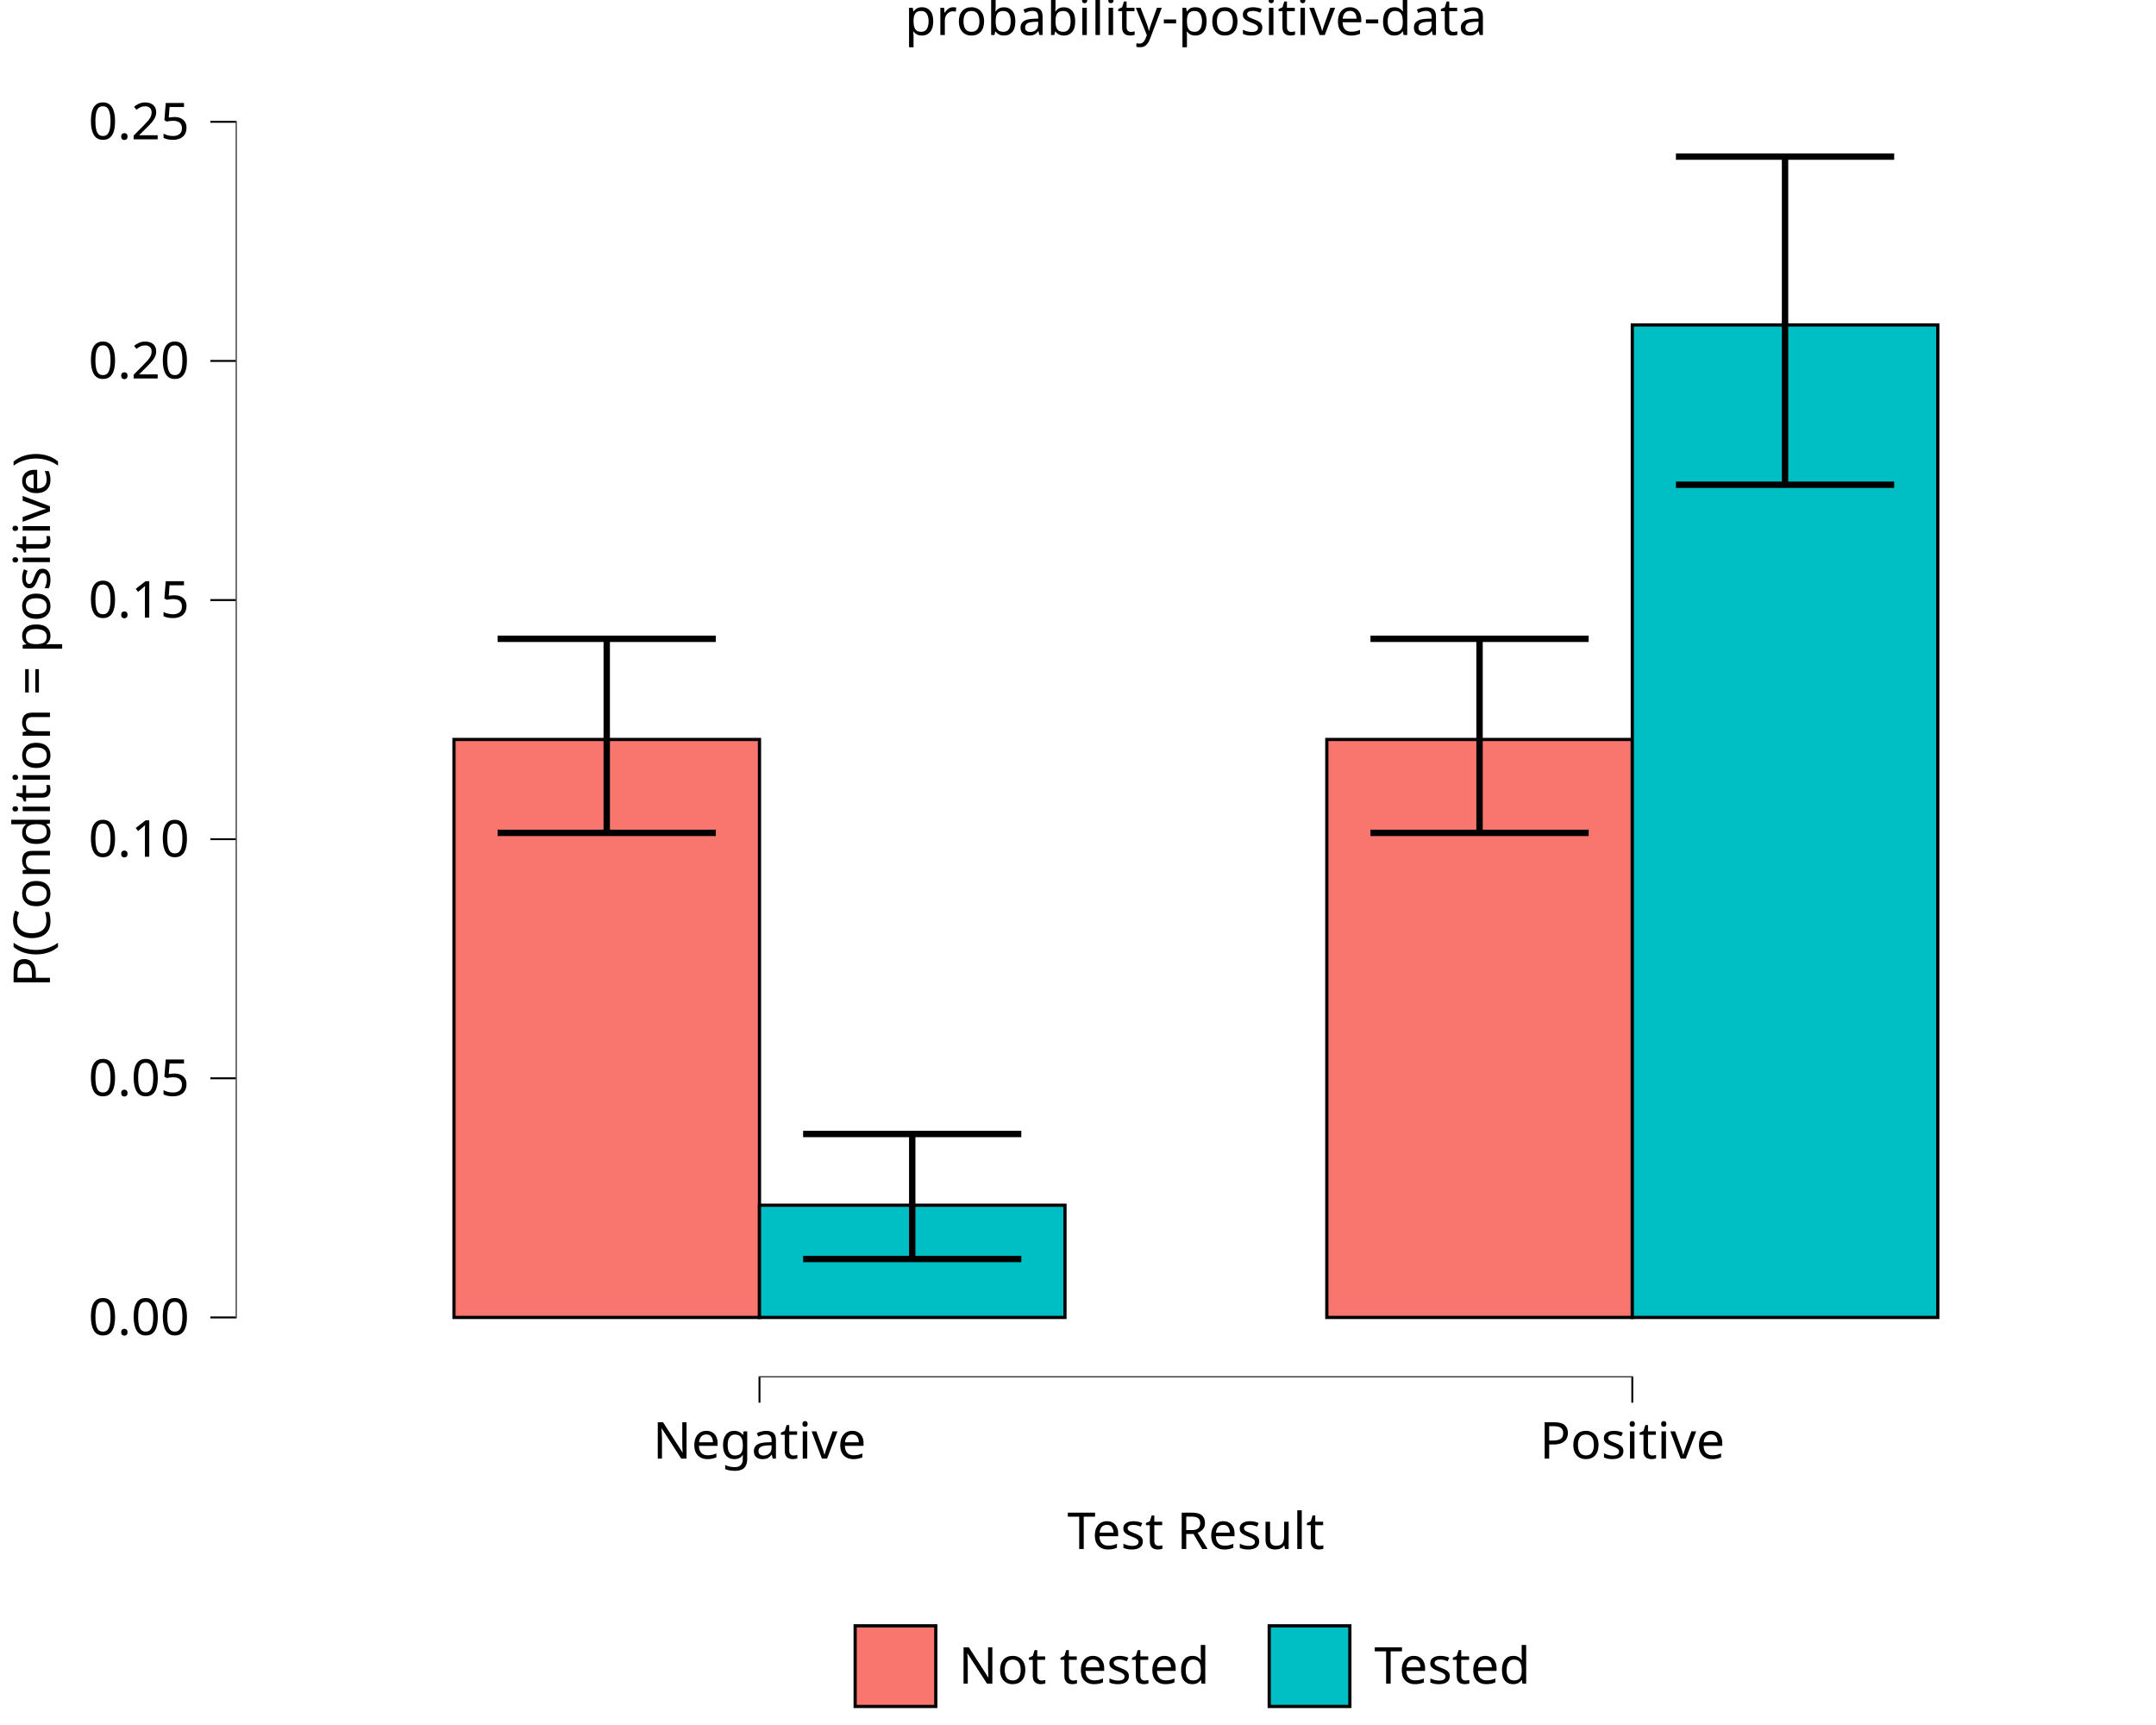
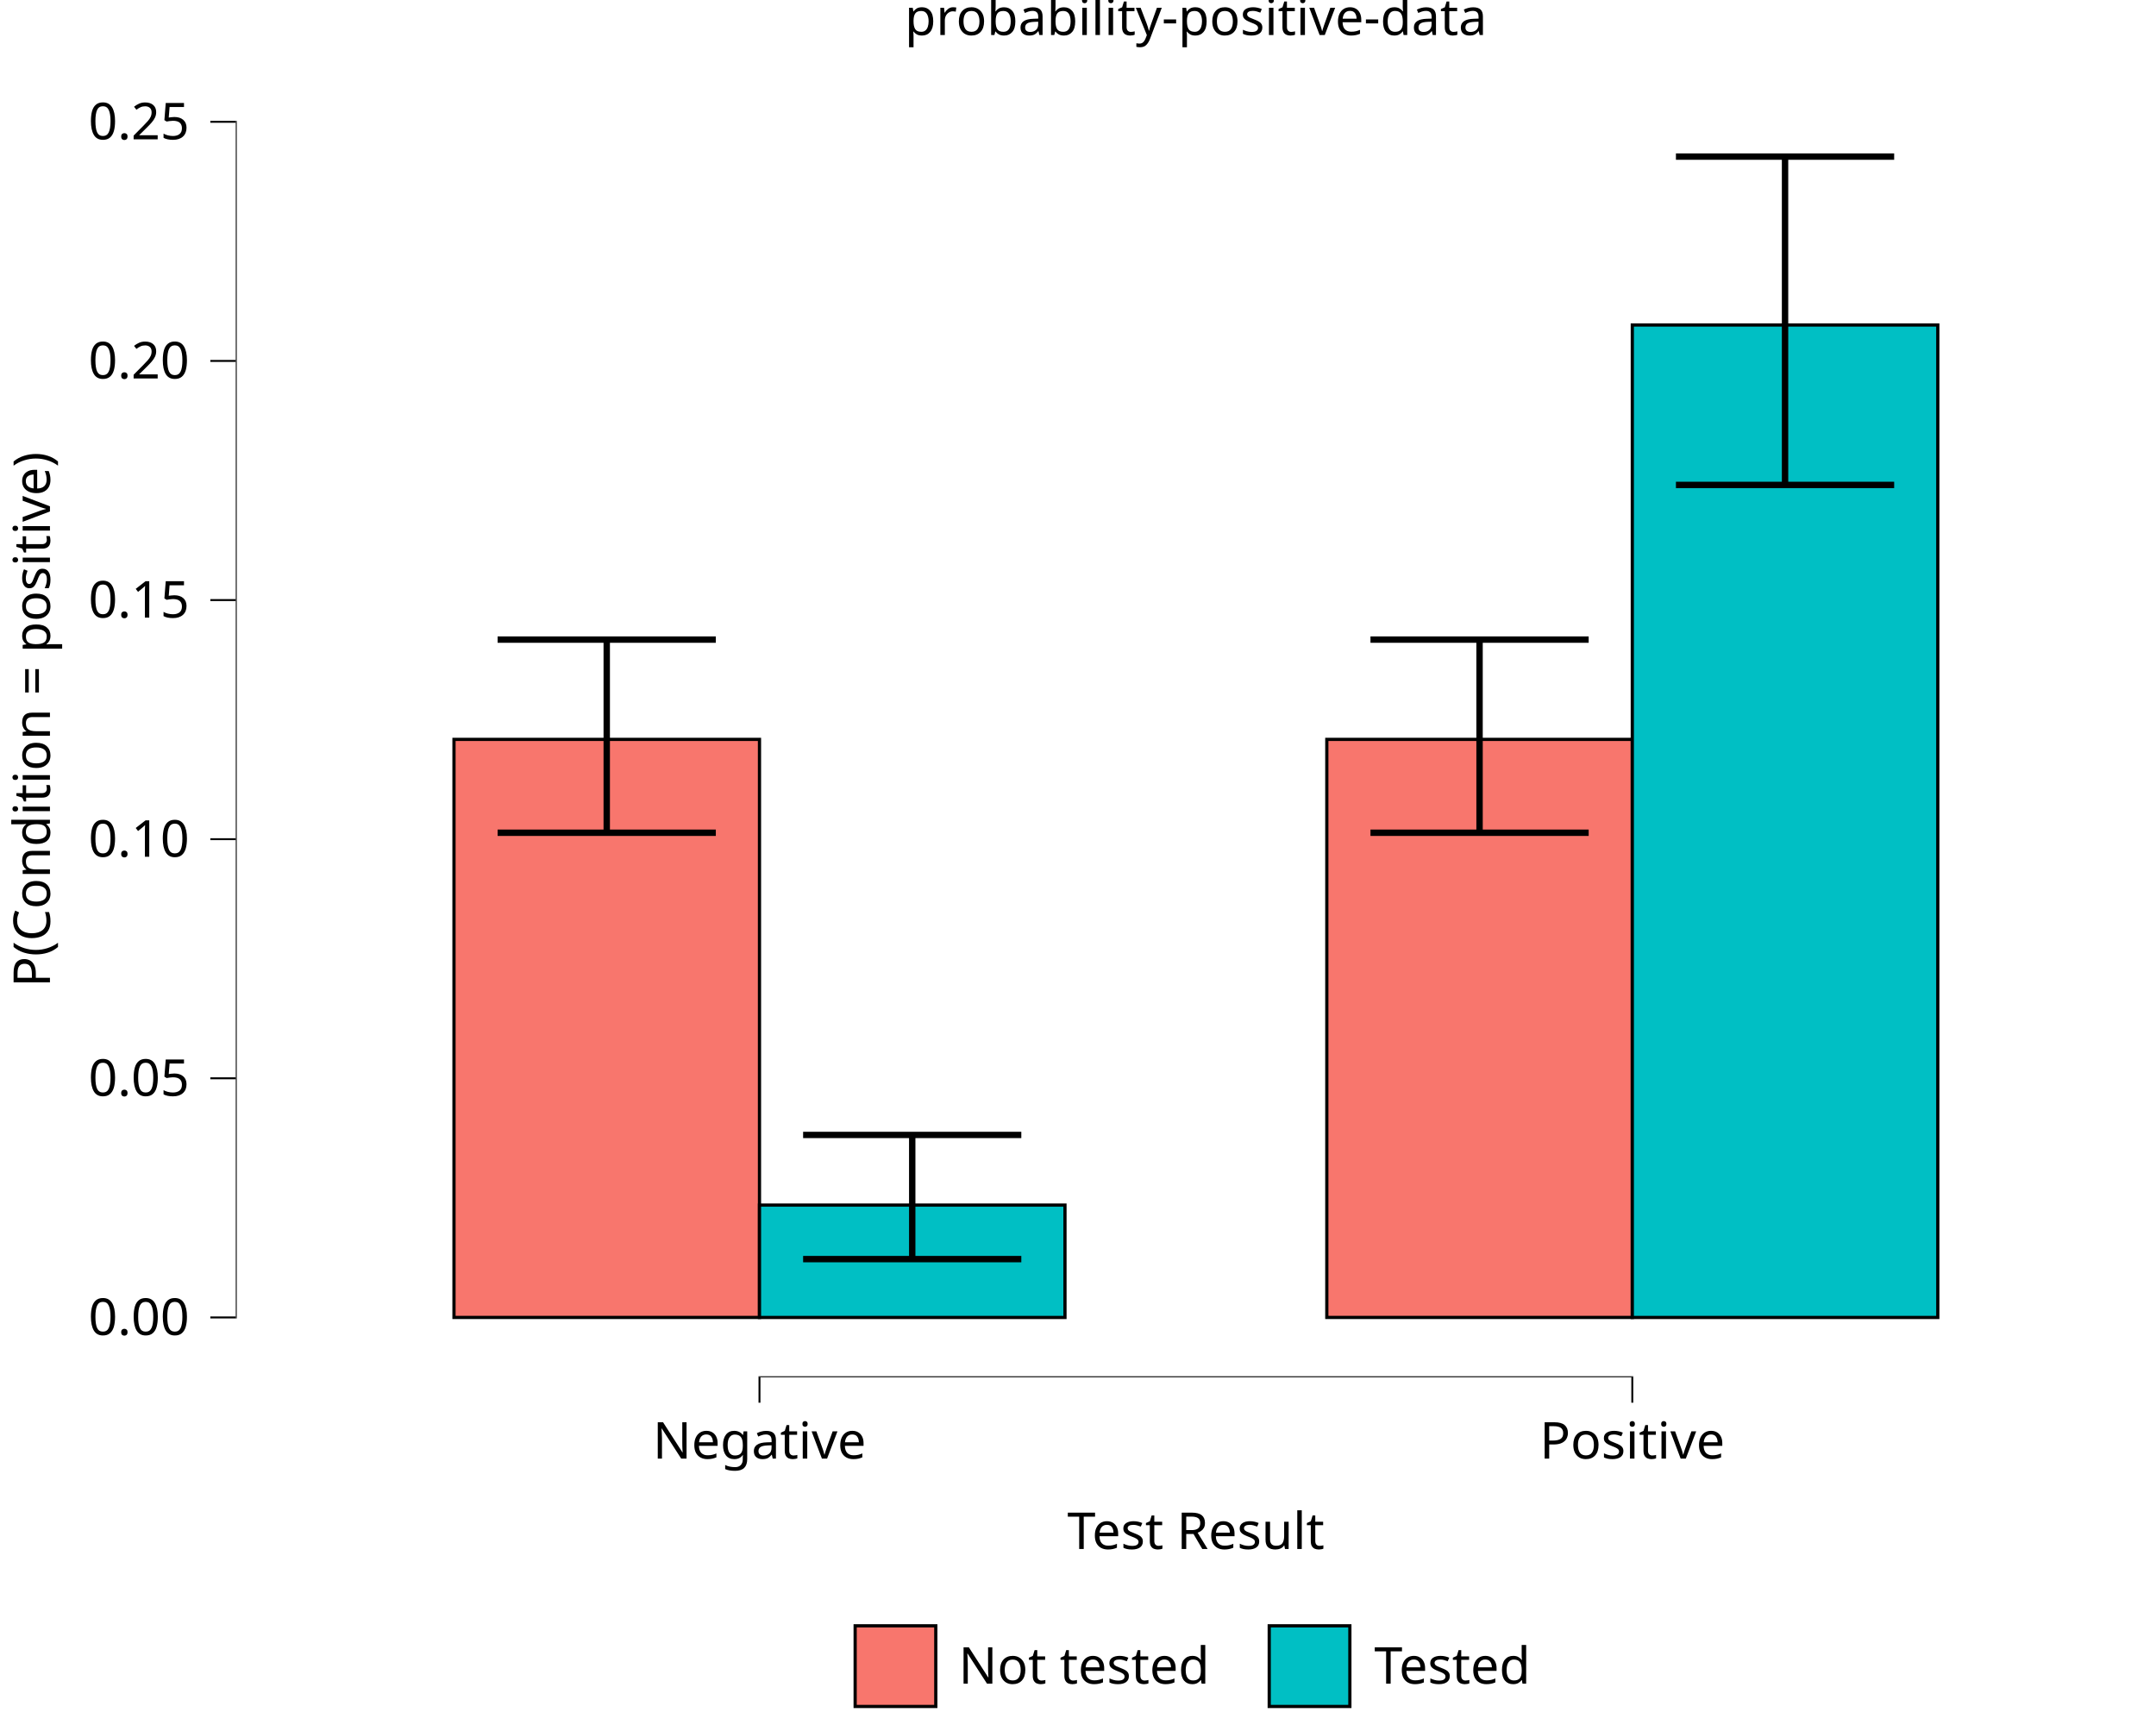
<svg xmlns="http://www.w3.org/2000/svg" class="svglite" data-engine-version="2.0" width="720.00pt" height="576.00pt" viewBox="0 0 720.00 576.00">
  <defs>
    <style type="text/css">
    .svglite line, .svglite polyline, .svglite polygon, .svglite path, .svglite rect, .svglite circle {
      fill: none;
      stroke: #000000;
      stroke-linecap: round;
      stroke-linejoin: round;
      stroke-miterlimit: 10.00;
    }
  </style>
  </defs>
  <rect width="100%" height="100%" style="stroke: none; fill: #FFFFFF;" />
  <defs>
    <clipPath id="cpMC4wMHw3MjAuMDB8MC4wMHw1NzYuMDA=">
      <rect x="0.00" y="0.00" width="720.00" height="576.00" />
    </clipPath>
  </defs>
  <g clip-path="url(#cpMC4wMHw3MjAuMDB8MC4wMHw1NzYuMDA=)">
    <rect x="-0" y="0.00" width="720.00" height="576.00" style="stroke-width: 10.67; stroke: none;" />
  </g>
  <defs>
    <clipPath id="cpNzguNzR8NzIwLjAwfDIwLjcxfDQ1OS44OA==">
      <rect x="78.74" y="20.71" width="641.26" height="439.17" />
    </clipPath>
  </defs>
  <g clip-path="url(#cpNzguNzR8NzIwLjAwfDIwLjcxfDQ1OS44OA==)">
    <rect x="78.74" y="20.71" width="641.26" height="439.17" style="stroke-width: 10.67; stroke: none;" />
-     <rect x="151.61" y="246.92" width="102.02" height="192.99" style="stroke-width: 1.07; stroke-linecap: butt; stroke-linejoin: miter; fill: #F8766D;" />
-     <rect x="253.63" y="402.44" width="102.02" height="37.47" style="stroke-width: 1.07; stroke-linecap: butt; stroke-linejoin: miter; fill: #00BFC4;" />
-     <rect x="443.09" y="246.92" width="102.02" height="192.99" style="stroke-width: 1.07; stroke-linecap: butt; stroke-linejoin: miter; fill: #F8766D;" />
-     <rect x="545.11" y="108.50" width="102.02" height="331.41" style="stroke-width: 1.07; stroke-linecap: butt; stroke-linejoin: miter; fill: #00BFC4;" />
-     <polyline points="166.18,213.30 239.05,213.30 " style="stroke-width: 2.13; stroke-linecap: butt;" />
-     <polyline points="202.62,213.30 202.62,278.11 " style="stroke-width: 2.13; stroke-linecap: butt;" />
-     <polyline points="166.18,278.11 239.05,278.11 " style="stroke-width: 2.13; stroke-linecap: butt;" />
-     <polyline points="268.20,378.66 341.07,378.66 " style="stroke-width: 2.13; stroke-linecap: butt;" />
-     <polyline points="304.64,378.66 304.64,420.39 " style="stroke-width: 2.13; stroke-linecap: butt;" />
-     <polyline points="268.20,420.39 341.07,420.39 " style="stroke-width: 2.13; stroke-linecap: butt;" />
-     <polyline points="457.67,213.30 530.54,213.30 " style="stroke-width: 2.13; stroke-linecap: butt;" />
-     <polyline points="494.10,213.30 494.10,278.11 " style="stroke-width: 2.13; stroke-linecap: butt;" />
-     <polyline points="457.67,278.11 530.54,278.11 " style="stroke-width: 2.13; stroke-linecap: butt;" />
-     <polyline points="559.68,52.29 632.56,52.29 " style="stroke-width: 2.13; stroke-linecap: butt;" />
-     <polyline points="596.12,52.29 596.12,161.86 " style="stroke-width: 2.13; stroke-linecap: butt;" />
-     <polyline points="559.68,161.86 632.56,161.86 " style="stroke-width: 2.13; stroke-linecap: butt;" />
+     <rect x="151.61" y="246.89" width="102.02" height="193.02" style="stroke-width: 1.07; stroke-linecap: butt; stroke-linejoin: miter; fill: #F8766D;" />
+     <rect x="253.63" y="402.39" width="102.02" height="37.53" style="stroke-width: 1.07; stroke-linecap: butt; stroke-linejoin: miter; fill: #00BFC4;" />
+     <rect x="443.09" y="246.89" width="102.02" height="193.02" style="stroke-width: 1.07; stroke-linecap: butt; stroke-linejoin: miter; fill: #F8766D;" />
+     <rect x="545.11" y="108.52" width="102.02" height="331.40" style="stroke-width: 1.07; stroke-linecap: butt; stroke-linejoin: miter; fill: #00BFC4;" />
+     <polyline points="166.18,213.57 239.05,213.57 " style="stroke-width: 2.13; stroke-linecap: butt;" />
+     <polyline points="202.62,213.57 202.62,278.06 " style="stroke-width: 2.13; stroke-linecap: butt;" />
+     <polyline points="166.18,278.06 239.05,278.06 " style="stroke-width: 2.13; stroke-linecap: butt;" />
+     <polyline points="268.20,378.97 341.07,378.97 " style="stroke-width: 2.13; stroke-linecap: butt;" />
+     <polyline points="304.64,378.97 304.64,420.44 " style="stroke-width: 2.13; stroke-linecap: butt;" />
+     <polyline points="268.20,420.44 341.07,420.44 " style="stroke-width: 2.13; stroke-linecap: butt;" />
+     <polyline points="457.67,213.57 530.54,213.57 " style="stroke-width: 2.13; stroke-linecap: butt;" />
+     <polyline points="494.10,213.57 494.10,278.06 " style="stroke-width: 2.13; stroke-linecap: butt;" />
+     <polyline points="457.67,278.06 530.54,278.06 " style="stroke-width: 2.13; stroke-linecap: butt;" />
+     <polyline points="559.68,52.30 632.56,52.30 " style="stroke-width: 2.13; stroke-linecap: butt;" />
+     <polyline points="596.12,52.30 596.12,161.93 " style="stroke-width: 2.13; stroke-linecap: butt;" />
+     <polyline points="559.68,161.93 632.56,161.93 " style="stroke-width: 2.13; stroke-linecap: butt;" />
    <line x1="253.31" y1="459.88" x2="545.43" y2="459.88" style="stroke-width: 0.64; stroke-linecap: butt;" />
    <line x1="78.74" y1="440.23" x2="78.74" y2="40.35" style="stroke-width: 0.64; stroke-linecap: butt;" />
    <rect x="78.74" y="20.71" width="641.26" height="439.17" style="stroke-width: 0.00; stroke: none;" />
  </g>
  <g clip-path="url(#cpMC4wMHw3MjAuMDB8MC4wMHw1NzYuMDA=)">
    <polyline points="78.74,459.88 78.74,20.71 " style="stroke-width: 0.00; stroke: none; stroke-linecap: butt;" />
    <text x="63.26" y="445.76" text-anchor="end" style="font-size: 17.00px; font-family: sans;" textLength="33.09px" lengthAdjust="spacingAndGlyphs">0.00</text>
    <text x="63.26" y="365.91" text-anchor="end" style="font-size: 17.00px; font-family: sans;" textLength="33.09px" lengthAdjust="spacingAndGlyphs">0.05</text>
    <text x="63.26" y="286.07" text-anchor="end" style="font-size: 17.00px; font-family: sans;" textLength="33.09px" lengthAdjust="spacingAndGlyphs">0.10</text>
    <text x="63.26" y="206.22" text-anchor="end" style="font-size: 17.00px; font-family: sans;" textLength="33.09px" lengthAdjust="spacingAndGlyphs">0.15</text>
    <text x="63.26" y="126.37" text-anchor="end" style="font-size: 17.00px; font-family: sans;" textLength="33.09px" lengthAdjust="spacingAndGlyphs">0.20</text>
    <text x="63.26" y="46.52" text-anchor="end" style="font-size: 17.00px; font-family: sans;" textLength="33.09px" lengthAdjust="spacingAndGlyphs">0.25</text>
    <polyline points="70.24,439.91 78.74,439.91 " style="stroke-width: 0.64; stroke-linecap: butt;" />
    <polyline points="70.24,360.06 78.74,360.06 " style="stroke-width: 0.64; stroke-linecap: butt;" />
    <polyline points="70.24,280.22 78.74,280.22 " style="stroke-width: 0.64; stroke-linecap: butt;" />
    <polyline points="70.24,200.37 78.74,200.37 " style="stroke-width: 0.64; stroke-linecap: butt;" />
    <polyline points="70.24,120.52 78.74,120.52 " style="stroke-width: 0.64; stroke-linecap: butt;" />
    <polyline points="70.24,40.67 78.74,40.67 " style="stroke-width: 0.64; stroke-linecap: butt;" />
    <polyline points="78.74,459.88 720.00,459.88 " style="stroke-width: 0.00; stroke: none; stroke-linecap: butt;" />
    <polyline points="253.63,468.38 253.63,459.88 " style="stroke-width: 0.64; stroke-linecap: butt;" />
    <polyline points="545.11,468.38 545.11,459.88 " style="stroke-width: 0.64; stroke-linecap: butt;" />
    <text x="253.63" y="487.05" text-anchor="middle" style="font-size: 17.00px; font-family: sans;" textLength="67.11px" lengthAdjust="spacingAndGlyphs">Negative</text>
    <text x="545.11" y="487.05" text-anchor="middle" style="font-size: 17.00px; font-family: sans;" textLength="59.54px" lengthAdjust="spacingAndGlyphs">Positive</text>
    <text x="399.37" y="517.23" text-anchor="middle" style="font-size: 17.00px; font-family: sans;" textLength="85.99px" lengthAdjust="spacingAndGlyphs">Test Result</text>
    <text transform="translate(16.68,240.29) rotate(-90)" text-anchor="middle" style="font-size: 17.00px; font-family: sans;" textLength="171.52px" lengthAdjust="spacingAndGlyphs">P(Condition = positive)</text>
    <rect x="270.92" y="536.69" width="256.90" height="39.31" style="stroke-width: 0.75; stroke: none;" />
    <rect x="270.92" y="536.69" width="256.90" height="39.31" style="stroke-width: 10.67; stroke: none;" />
    <rect x="284.87" y="542.17" width="28.35" height="28.35" style="stroke-width: 10.67; stroke: none;" />
    <rect x="285.58" y="542.88" width="26.93" height="26.93" style="stroke-width: 1.07; stroke-linecap: butt; stroke-linejoin: miter; fill: #F8766D;" />
    <rect x="423.15" y="542.17" width="28.35" height="28.35" style="stroke-width: 10.67; stroke: none;" />
    <rect x="423.86" y="542.88" width="26.93" height="26.93" style="stroke-width: 1.07; stroke-linecap: butt; stroke-linejoin: miter; fill: #00BFC4;" />
    <text x="320.13" y="562.20" style="font-size: 17.00px; font-family: sans;" textLength="77.50px" lengthAdjust="spacingAndGlyphs">Not tested</text>
    <text x="458.93" y="562.20" style="font-size: 17.00px; font-family: sans;" textLength="51.98px" lengthAdjust="spacingAndGlyphs">Tested</text>
    <text x="399.37" y="11.70" text-anchor="middle" style="font-size: 17.00px; font-family: sans;" textLength="179.55px" lengthAdjust="spacingAndGlyphs">probability-positive-data</text>
  </g>
</svg>
